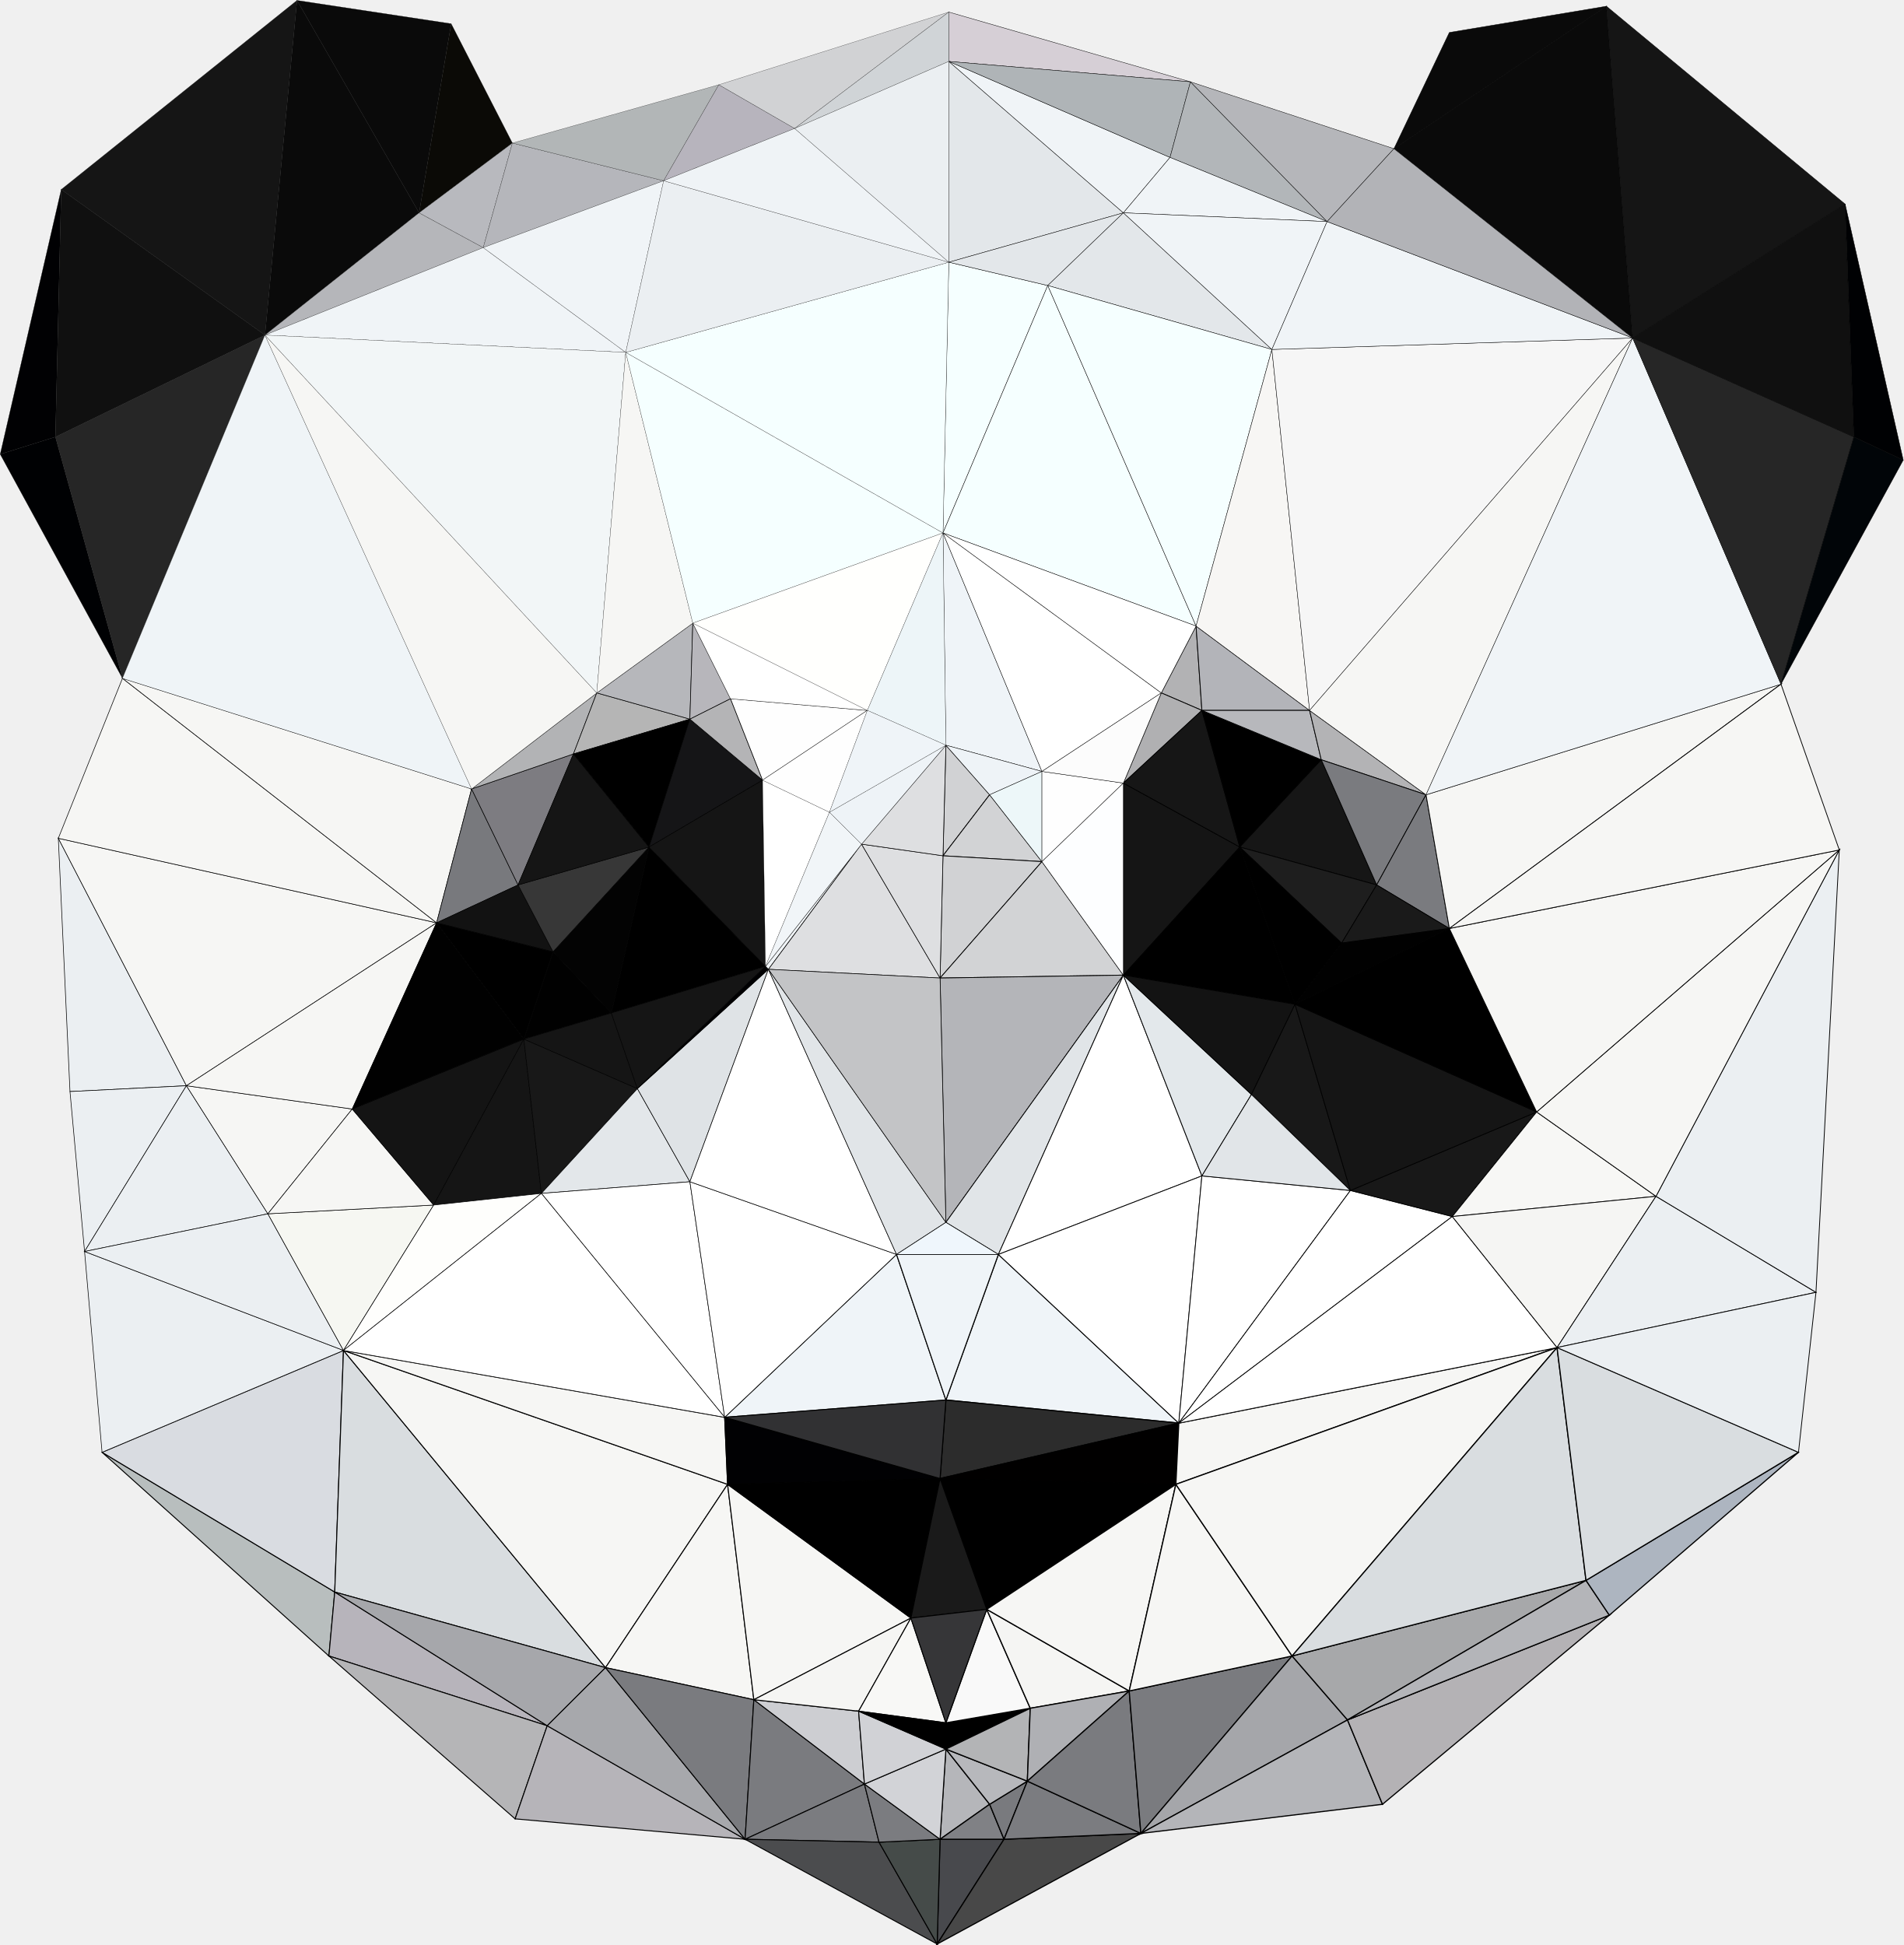
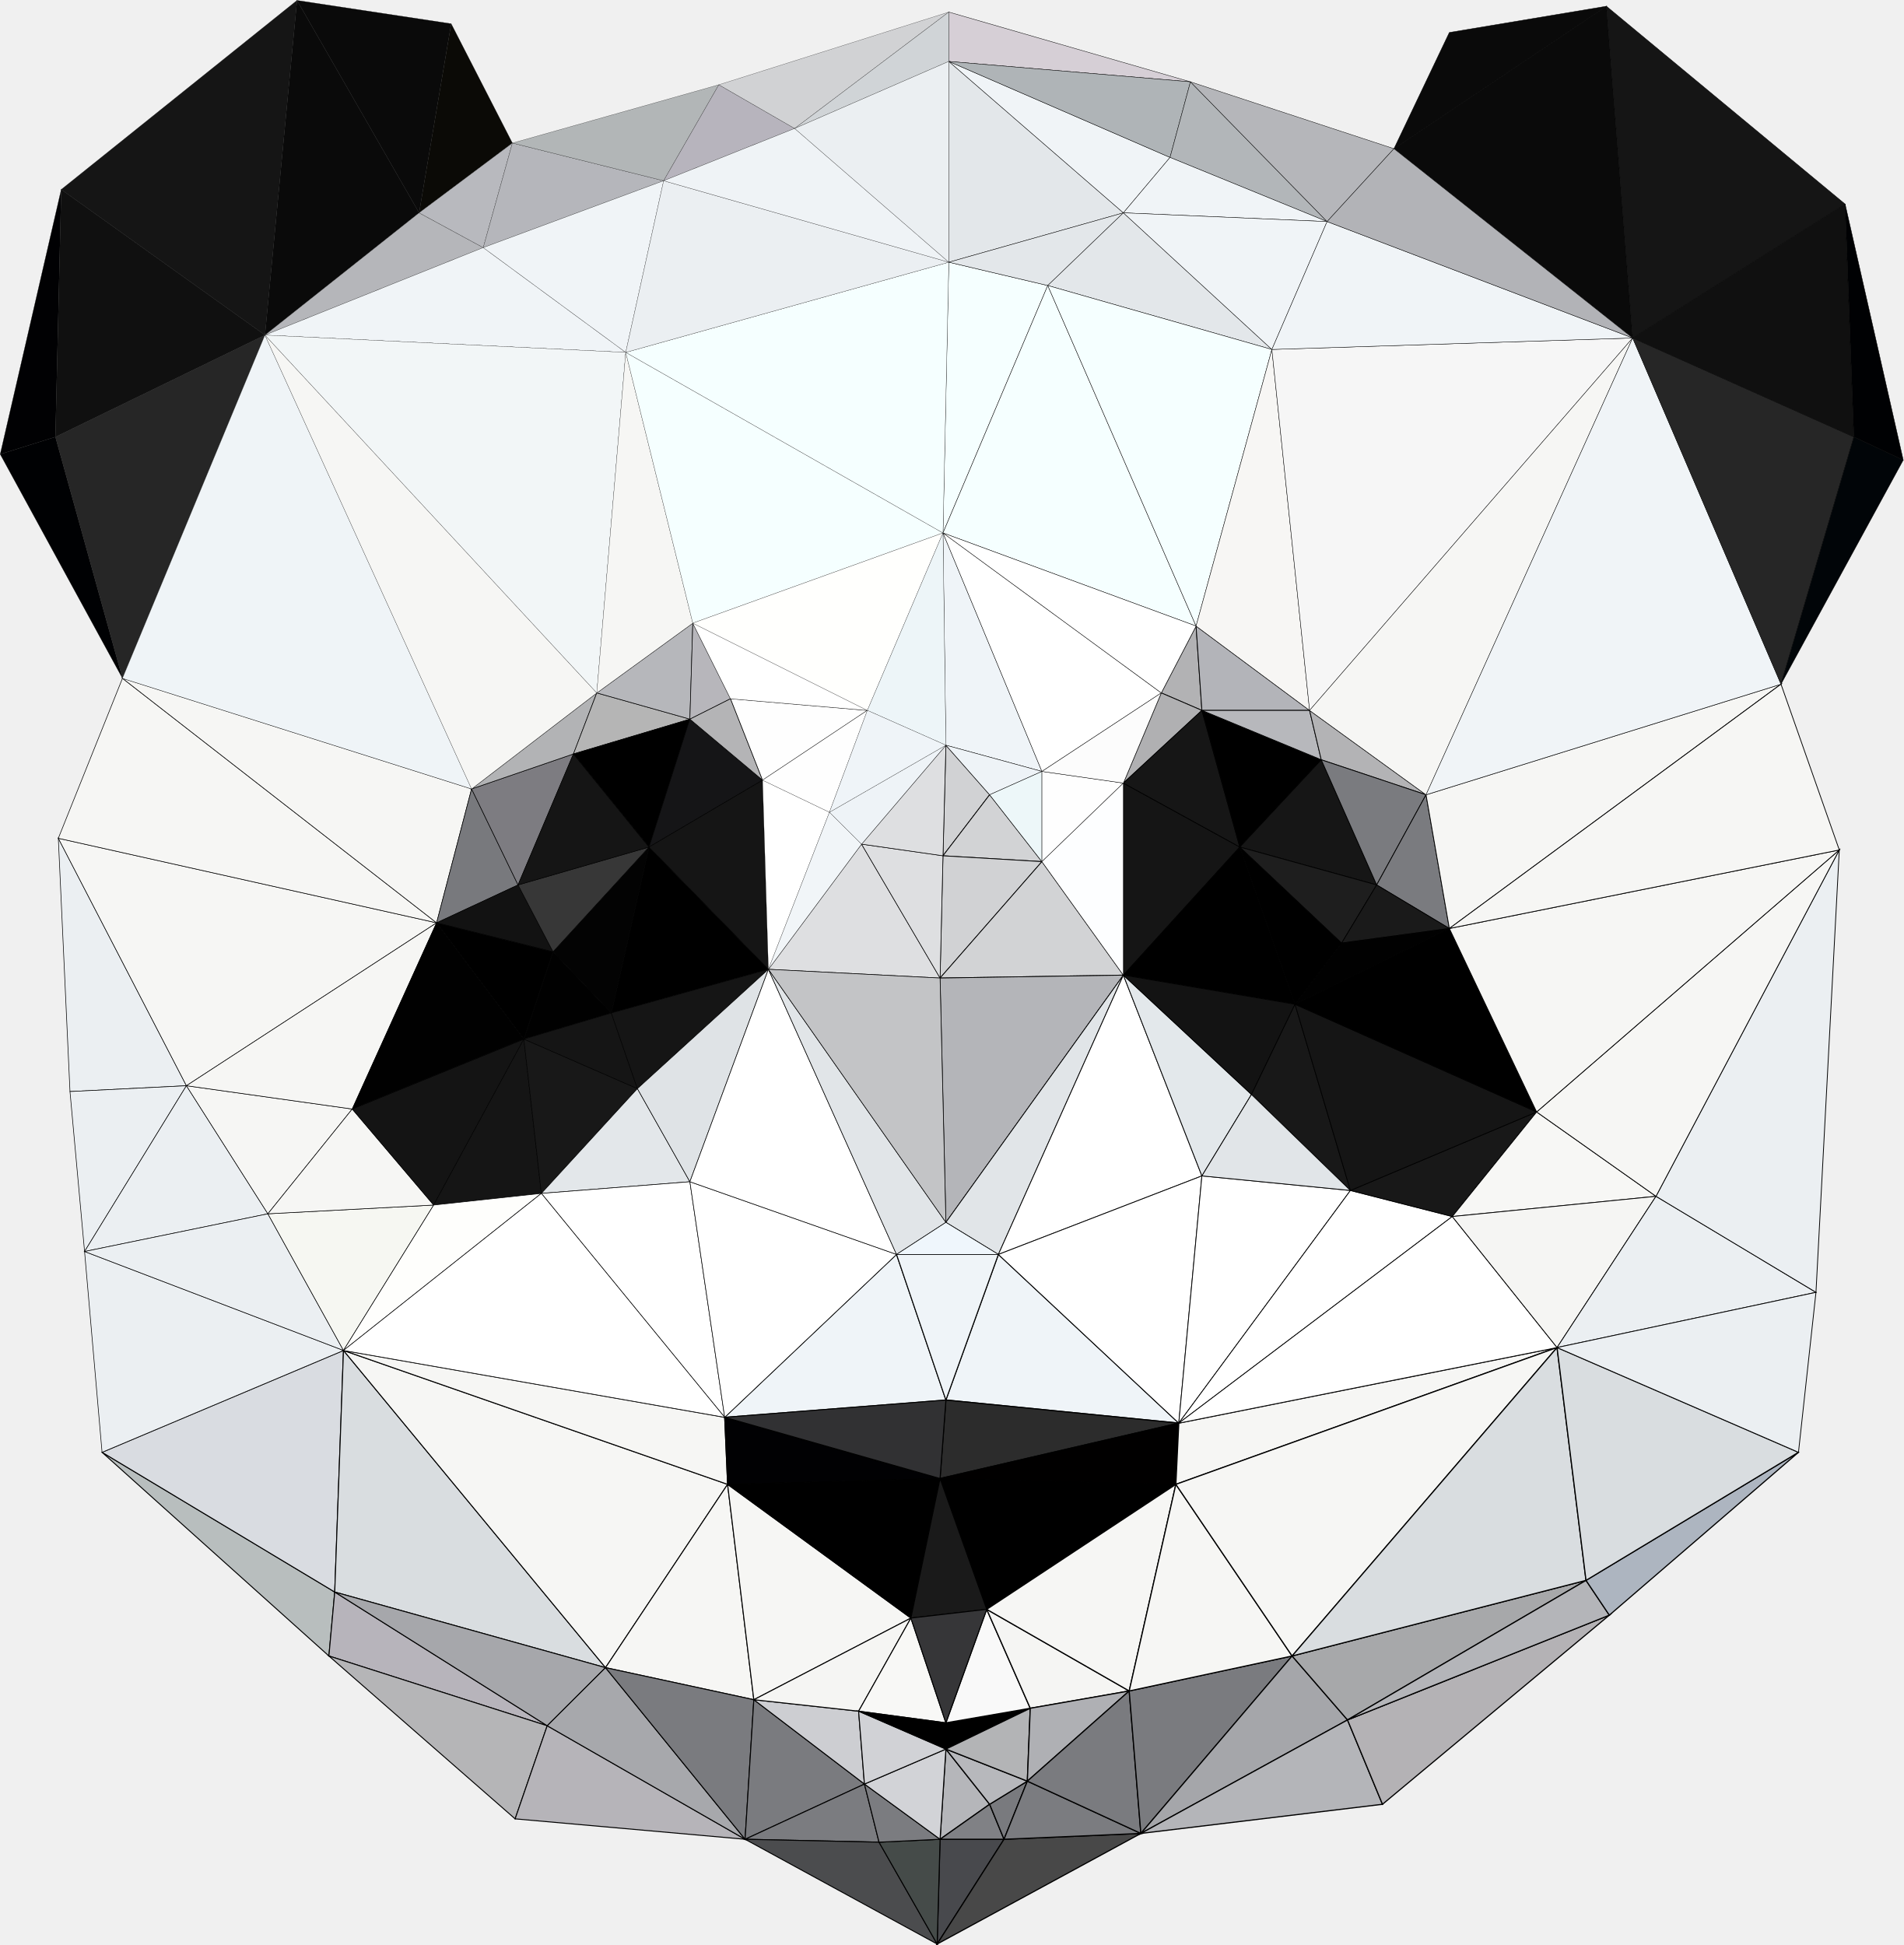
<svg xmlns="http://www.w3.org/2000/svg" version="1.1" baseProfile="tiny" id="图层_1" x="0px" y="0px" viewBox="0 0 979.1 1000.7" xml:space="preserve">
  <g>
    <g>
      <polygon fill="#B5B6BA" stroke="#000000" stroke-width="0.6" stroke-miterlimit="10" points="486.6,899.9 483.6,946.3     509.1,928.3   " />
      <polygon fill="#48494D" stroke="#000000" stroke-width="0.6" stroke-miterlimit="10" points="483.6,946.3 482.1,1000.2     516.5,946.3   " />
      <polygon fill="#808185" stroke="#000000" stroke-width="0.6" stroke-miterlimit="10" points="509.1,928.3 483.6,946.3     516.5,946.3   " />
      <polygon fill="#797A7E" stroke="#000000" stroke-width="0.6" stroke-miterlimit="10" points="509.1,928.3 516.5,946.3     528.5,916.4   " />
      <polygon fill="#B7B8BC" stroke="#000000" stroke-width="0.6" stroke-miterlimit="10" points="486.6,899.9 509.1,928.3     528.5,916.4   " />
      <polygon stroke="#000000" stroke-width="0.6" stroke-miterlimit="10" points="486.6,886.4 486.6,899.9 530,878.9   " />
      <polygon fill="#B3B4B6" stroke="#000000" stroke-width="0.6" stroke-miterlimit="10" points="486.6,899.9 528.5,916.4 530,878.9       " />
      <polygon fill="#F9F9F9" stroke="#000000" stroke-width="0.6" stroke-miterlimit="10" points="507.6,828 486.6,886.4 530,878.9       " />
      <polygon fill="#F5F5F3" stroke="#000000" stroke-width="0.6" stroke-miterlimit="10" points="507.6,828 530,878.9 580.9,870   " />
      <polygon fill="#AFB0B4" stroke="#000000" stroke-width="0.6" stroke-miterlimit="10" points="530,878.9 528.5,916.4 580.9,870       " />
      <polygon fill="#484848" stroke="#000000" stroke-width="0.6" stroke-miterlimit="10" points="516.5,946.3 482.1,1000.2     586.9,943.3   " />
      <polygon fill="#7B7C80" stroke="#000000" stroke-width="0.6" stroke-miterlimit="10" points="528.5,916.4 516.5,946.3     586.9,943.3   " />
      <polygon fill="#7A7B7F" stroke="#000000" stroke-width="0.6" stroke-miterlimit="10" points="580.9,870 528.5,916.4 586.9,943.3       " />
      <polygon stroke="#000000" stroke-width="0.6" stroke-miterlimit="10" points="483.6,760.7 507.6,828 604.9,763.7   " />
      <polygon fill="#F6F6F4" stroke="#000000" stroke-width="0.6" stroke-miterlimit="10" points="507.6,828 580.9,870 604.9,763.7       " />
      <polygon fill="#EFF4F8" stroke="#000000" stroke-width="0.6" stroke-miterlimit="10" points="513.6,645.4 486.6,720.3     606.4,732.2   " />
      <polygon fill="#2C2C2C" stroke="#000000" stroke-width="0.6" stroke-miterlimit="10" points="486.6,720.3 483.6,760.7     606.4,732.2   " />
      <polygon fill="#010000" stroke="#000000" stroke-width="0.6" stroke-miterlimit="10" points="483.6,760.7 604.9,763.7     606.4,732.2   " />
      <polygon fill="#7A7B7F" stroke="#000000" stroke-width="0.6" stroke-miterlimit="10" points="580.9,870 586.9,943.3 664.7,852       " />
      <polygon fill="#F6F6F4" stroke="#000000" stroke-width="0.6" stroke-miterlimit="10" points="604.9,763.7 580.9,870 664.7,852       " />
      <polygon fill="#A5A6AA" stroke="#000000" stroke-width="0.6" stroke-miterlimit="10" points="664.7,852 586.9,943.3 693.2,884.9       " />
      <polygon fill="#B4B5B9" stroke="#000000" stroke-width="0.6" stroke-miterlimit="10" points="693.2,884.9 586.9,943.3     711.2,928.3   " />
      <polygon fill="#F6F6F4" stroke="#000000" stroke-width="0.6" stroke-miterlimit="10" points="606.4,732.2 604.9,763.7 801,693.3       " />
      <polygon fill="#F6F6F4" stroke="#000000" stroke-width="0.6" stroke-miterlimit="10" points="604.9,763.7 664.7,852 801,693.3       " />
      <polygon fill="#A7A8AA" stroke="#000000" stroke-width="0.6" stroke-miterlimit="10" points="664.7,852 693.2,884.9 815.9,813.1       " />
      <polygon fill="#D9DDE0" stroke="#000000" stroke-width="0.6" stroke-miterlimit="10" points="801,693.3 664.7,852 815.9,813.1       " />
      <polygon fill="#B4B2B5" stroke="#000000" stroke-width="0.6" stroke-miterlimit="10" points="693.2,884.9 711.2,928.3 827.9,831       " />
      <polygon fill="#B4B5B9" stroke="#000000" stroke-width="0.6" stroke-miterlimit="10" points="815.9,813.1 693.2,884.9 827.9,831       " />
      <polygon fill="#ADB5C0" stroke="#000000" stroke-width="0.6" stroke-miterlimit="10" points="815.9,813.1 827.9,831 925.2,747.2       " />
      <polygon fill="#D9DDE0" stroke="#000000" stroke-width="0.6" stroke-miterlimit="10" points="801,693.3 815.9,813.1 925.2,747.2       " />
    </g>
    <g>
      <polygon fill="#B8BEBE" stroke="#000000" stroke-width="0.5" stroke-miterlimit="10" points="52.5,747.2 169.2,852 172.2,819.1       " />
      <polygon fill="#D9DCE1" stroke="#000000" stroke-width="0.5" stroke-miterlimit="10" points="52.5,747.2 172.2,819.1 176.7,694.8       " />
      <polygon fill="#B7B4BB" stroke="#000000" stroke-width="0.5" stroke-miterlimit="10" points="172.2,819.1 169.2,852 281.5,887.9       " />
      <polygon fill="#B5B5B7" stroke="#000000" stroke-width="0.5" stroke-miterlimit="10" points="169.2,852 265,935.8 281.5,887.9       " />
      <polygon fill="#D9DDE0" stroke="#000000" stroke-width="0.5" stroke-miterlimit="10" points="176.7,694.8 172.2,819.1 311.5,858       " />
      <polygon fill="#A6A7AB" stroke="#000000" stroke-width="0.5" stroke-miterlimit="10" points="172.2,819.1 281.5,887.9 311.5,858       " />
      <polygon fill="#F6F6F4" stroke="#000000" stroke-width="0.5" stroke-miterlimit="10" points="176.7,694.8 311.5,858 374.3,763.7       " />
      <polygon fill="#F6F6F4" stroke="#000000" stroke-width="0.5" stroke-miterlimit="10" points="372.8,729.2 176.7,694.8     374.3,763.7   " />
      <polygon fill="#B6B4B9" stroke="#000000" stroke-width="0.5" stroke-miterlimit="10" points="281.5,887.9 265,935.8 383.3,946.3       " />
      <polygon fill="#A7A8AC" stroke="#000000" stroke-width="0.5" stroke-miterlimit="10" points="311.5,858 281.5,887.9 383.3,946.3       " />
      <polygon fill="#F6F6F4" stroke="#000000" stroke-width="0.5" stroke-miterlimit="10" points="374.3,763.7 311.5,858 387.8,874.5       " />
      <polygon fill="#7A7B7F" stroke="#000000" stroke-width="0.5" stroke-miterlimit="10" points="311.5,858 383.3,946.3 387.8,874.5       " />
      <polygon fill="#7A7B7F" stroke="#000000" stroke-width="0.5" stroke-miterlimit="10" points="387.8,874.5 383.3,946.3     444.7,917.9   " />
      <polygon fill="#CDCED2" stroke="#000000" stroke-width="0.5" stroke-miterlimit="10" points="441.7,880.4 387.8,874.5     444.7,917.9   " />
      <polygon fill="#7B7C80" stroke="#000000" stroke-width="0.5" stroke-miterlimit="10" points="444.7,917.9 383.3,946.3     452.2,947.8   " />
      <polygon fill="#F6F6F4" stroke="#000000" stroke-width="0.5" stroke-miterlimit="10" points="374.3,763.7 387.8,874.5     468.6,832.5   " />
      <polygon fill="#F5F5F3" stroke="#000000" stroke-width="0.5" stroke-miterlimit="10" points="387.8,874.5 441.7,880.4     468.6,832.5   " />
      <polygon fill="#4B4C4E" stroke="#000000" stroke-width="0.5" stroke-miterlimit="10" points="452.2,947.8 383.3,946.3     482.1,1000.2   " />
      <polygon fill="#010103" stroke="#000000" stroke-width="0.5" stroke-miterlimit="10" points="372.8,729.2 374.3,763.7     483.6,760.7   " />
      <polygon stroke="#000000" stroke-width="0.5" stroke-miterlimit="10" points="374.3,763.7 468.6,832.5 483.6,760.7   " />
      <polygon fill="#454B49" stroke="#000000" stroke-width="0.5" stroke-miterlimit="10" points="452.2,947.8 482.1,1000.2     483.6,946.3   " />
      <polygon fill="#7B7C80" stroke="#000000" stroke-width="0.5" stroke-miterlimit="10" points="444.7,917.9 452.2,947.8     483.6,946.3   " />
      <polygon fill="#F8F8F6" stroke="#000000" stroke-width="0.5" stroke-miterlimit="10" points="468.6,832.5 441.7,880.4     486.6,886.4   " />
      <polygon fill="#EFF4F8" stroke="#000000" stroke-width="0.5" stroke-miterlimit="10" points="461.2,645.4 372.8,729.2     486.6,720.3   " />
      <polygon fill="#313133" stroke="#000000" stroke-width="0.5" stroke-miterlimit="10" points="372.8,729.2 483.6,760.7     486.6,720.3   " />
      <polygon fill="#D2D3D7" stroke="#000000" stroke-width="0.5" stroke-miterlimit="10" points="444.7,917.9 483.6,946.3     486.6,899.9   " />
      <polygon fill="#D1D2D6" stroke="#000000" stroke-width="0.5" stroke-miterlimit="10" points="441.7,880.4 444.7,917.9     486.6,899.9   " />
      <polygon stroke="#000000" stroke-width="0.5" stroke-miterlimit="10" points="486.6,886.4 441.7,880.4 486.6,899.9   " />
      <polygon fill="#1A1A1A" stroke="#000000" stroke-width="0.5" stroke-miterlimit="10" points="483.6,760.7 468.6,832.5 507.6,828       " />
      <polygon fill="#363638" stroke="#000000" stroke-width="0.5" stroke-miterlimit="10" points="468.6,832.5 486.6,886.4 507.6,828       " />
      <polygon fill="#EFF4F8" stroke="#000000" stroke-width="0.5" stroke-miterlimit="10" points="461.2,645.4 486.6,720.3     513.6,645.4   " />
    </g>
    <g>
      <polygon fill="#D1D2D4" stroke="#000000" stroke-width="0.4" stroke-miterlimit="10" points="486.6,383.4 485.1,440.3     509.1,408.9   " />
      <polygon fill="#D2D3D5" stroke="#000000" stroke-width="0.4" stroke-miterlimit="10" points="509.1,408.9 485.1,440.3 536,443.3       " />
      <polygon fill="#D1D2D4" stroke="#000000" stroke-width="0.4" stroke-miterlimit="10" points="485.1,440.3 483.6,503.2 536,443.3       " />
      <polygon fill="#D2D3D5" stroke="#000000" stroke-width="0.4" stroke-miterlimit="10" points="536,443.3 483.6,503.2 577.9,501.7       " />
      <polygon fill="#B4B5B9" stroke="#000000" stroke-width="0.4" stroke-miterlimit="10" points="483.6,503.2 486.6,628.9     577.9,501.7   " />
      <polygon fill="#E1E5E8" stroke="#000000" stroke-width="0.4" stroke-miterlimit="10" points="486.6,628.9 513.6,645.4     577.9,501.7   " />
      <polygon fill="#FFFFFF" stroke="#000000" stroke-width="0.4" stroke-miterlimit="10" points="577.9,501.7 513.6,645.4 618.3,605       " />
      <polygon fill="#FFFFFF" stroke="#000000" stroke-width="0.4" stroke-miterlimit="10" points="513.6,645.4 606.4,732.2 618.3,605       " />
      <polygon fill="#B2B2B4" stroke="#000000" stroke-width="0.4" stroke-miterlimit="10" points="615.3,322.1 597.4,356.5     618.3,365.5   " />
      <polygon fill="#B0B0B2" stroke="#000000" stroke-width="0.4" stroke-miterlimit="10" points="597.4,356.5 577.9,402.9     618.3,365.5   " />
      <polygon fill="#151515" stroke="#000000" stroke-width="0.4" stroke-miterlimit="10" points="577.9,402.9 577.9,501.7     637.8,435.8   " />
      <polygon fill="#161616" stroke="#000000" stroke-width="0.4" stroke-miterlimit="10" points="618.3,365.5 577.9,402.9     637.8,435.8   " />
      <polygon fill="#E3E8EB" stroke="#000000" stroke-width="0.4" stroke-miterlimit="10" points="577.9,501.7 618.3,605 643.8,563.1       " />
      <polygon stroke="#000000" stroke-width="0.4" stroke-miterlimit="10" points="637.8,435.8 577.9,501.7 666.2,516.7   " />
      <polygon fill="#131313" stroke="#000000" stroke-width="0.4" stroke-miterlimit="10" points="577.9,501.7 643.8,563.1     666.2,516.7   " />
      <polygon fill="#B3B4B9" stroke="#000000" stroke-width="0.4" stroke-miterlimit="10" points="615.3,322.1 618.3,365.5     673.7,365.5   " />
      <polygon stroke="#000000" stroke-width="0.4" stroke-miterlimit="10" points="618.3,365.5 637.8,435.8 679.7,390.9   " />
      <polygon fill="#B7B8BC" stroke="#000000" stroke-width="0.4" stroke-miterlimit="10" points="673.7,365.5 618.3,365.5     679.7,390.9   " />
      <polygon stroke="#000000" stroke-width="0.4" stroke-miterlimit="10" points="637.8,435.8 666.2,516.7 690.2,485.2   " />
      <polygon fill="#181818" stroke="#000000" stroke-width="0.4" stroke-miterlimit="10" points="666.2,516.7 643.8,563.1     694.7,612.5   " />
      <polygon fill="#FFFFFF" stroke="#000000" stroke-width="0.4" stroke-miterlimit="10" points="618.3,605 606.4,732.2 694.7,612.5       " />
      <polygon fill="#E1E5E8" stroke="#000000" stroke-width="0.4" stroke-miterlimit="10" points="643.8,563.1 618.3,605 694.7,612.5       " />
      <polygon fill="#161616" stroke="#000000" stroke-width="0.4" stroke-miterlimit="10" points="679.7,390.9 637.8,435.8     708.2,455.3   " />
      <polygon fill="#1E1E1E" stroke="#000000" stroke-width="0.4" stroke-miterlimit="10" points="637.8,435.8 690.2,485.2     708.2,455.3   " />
      <polygon fill="#B3B3B5" stroke="#000000" stroke-width="0.4" stroke-miterlimit="10" points="673.7,365.5 679.7,390.9     733.6,408.9   " />
      <polygon fill="#7A7B7F" stroke="#000000" stroke-width="0.4" stroke-miterlimit="10" points="679.7,390.9 708.2,455.3     733.6,408.9   " />
      <polygon fill="#7A7B7F" stroke="#000000" stroke-width="0.4" stroke-miterlimit="10" points="733.6,408.9 708.2,455.3     745.6,477.7   " />
      <polygon fill="#1A1A1A" stroke="#000000" stroke-width="0.4" stroke-miterlimit="10" points="708.2,455.3 690.2,485.2     745.6,477.7   " />
      <polygon fill="#010101" stroke="#000000" stroke-width="0.4" stroke-miterlimit="10" points="690.2,485.2 666.2,516.7     745.6,477.7   " />
      <polygon fill="#FFFFFF" stroke="#000000" stroke-width="0.4" stroke-miterlimit="10" points="694.7,612.5 606.4,732.2     747.1,625.9   " />
      <polygon fill="#181818" stroke="#000000" stroke-width="0.4" stroke-miterlimit="10" points="694.7,612.5 747.1,625.9     790.5,572.1   " />
      <polygon fill="#151515" stroke="#000000" stroke-width="0.4" stroke-miterlimit="10" points="666.2,516.7 694.7,612.5     790.5,572.1   " />
      <polygon stroke="#000000" stroke-width="0.4" stroke-miterlimit="10" points="745.6,477.7 666.2,516.7 790.5,572.1   " />
      <polygon fill="#FFFFFF" stroke="#000000" stroke-width="0.4" stroke-miterlimit="10" points="747.1,625.9 606.4,732.2 801,693.3       " />
      <polygon fill="#F7F7F5" stroke="#000000" stroke-width="0.4" stroke-miterlimit="10" points="790.5,572.1 747.1,625.9     851.9,615.5   " />
      <polygon fill="#F5F5F3" stroke="#000000" stroke-width="0.4" stroke-miterlimit="10" points="747.1,625.9 801,693.3 851.9,615.5       " />
      <polygon fill="#F6F6F4" stroke="#000000" stroke-width="0.4" stroke-miterlimit="10" points="733.6,408.9 745.6,477.7 916.2,352       " />
      <polygon fill="#EBEFF2" stroke="#000000" stroke-width="0.4" stroke-miterlimit="10" points="851.9,615.5 801,693.3 934.2,664.9       " />
      <polygon fill="#EBEFF2" stroke="#000000" stroke-width="0.4" stroke-miterlimit="10" points="801,693.3 925.2,747.2 934.2,664.9       " />
      <polygon fill="#EBEFF2" stroke="#000000" stroke-width="0.4" stroke-miterlimit="10" points="851.9,615.5 934.2,664.9     946.2,437.3   " />
      <polygon fill="#F6F6F4" stroke="#000000" stroke-width="0.4" stroke-miterlimit="10" points="790.5,572.1 851.9,615.5     946.2,437.3   " />
      <polygon fill="#F6F6F4" stroke="#000000" stroke-width="0.4" stroke-miterlimit="10" points="745.6,477.7 790.5,572.1     946.2,437.3   " />
      <polygon fill="#F6F6F4" stroke="#000000" stroke-width="0.4" stroke-miterlimit="10" points="916.2,352 745.6,477.7 946.2,437.3       " />
    </g>
    <g>
      <polygon fill="#EBEFF2" stroke="#000000" stroke-width="0.3" stroke-miterlimit="10" points="30,431.3 36,561.6 95.9,558.6   " />
      <polygon fill="#EBEFF2" stroke="#000000" stroke-width="0.3" stroke-miterlimit="10" points="36,561.6 43.5,643.9 95.9,558.6       " />
      <polygon fill="#EBEFF2" stroke="#000000" stroke-width="0.3" stroke-miterlimit="10" points="95.9,558.6 43.5,643.9 137.8,624.5       " />
      <polygon fill="#EBEFF2" stroke="#000000" stroke-width="0.3" stroke-miterlimit="10" points="43.5,643.9 52.5,747.2 176.7,694.8       " />
      <polygon fill="#EBEFF2" stroke="#000000" stroke-width="0.3" stroke-miterlimit="10" points="137.8,624.5 43.5,643.9 176.7,694.8       " />
      <polygon fill="#F6F6F4" stroke="#000000" stroke-width="0.3" stroke-miterlimit="10" points="95.9,558.6 137.8,624.5 181.2,570.6       " />
      <polygon fill="#F6F7F2" stroke="#000000" stroke-width="0.3" stroke-miterlimit="10" points="137.8,624.5 176.7,694.8 223.1,620       " />
      <polygon fill="#F6F6F4" stroke="#000000" stroke-width="0.3" stroke-miterlimit="10" points="181.2,570.6 137.8,624.5 223.1,620       " />
      <polygon fill="#F6F6F4" stroke="#000000" stroke-width="0.3" stroke-miterlimit="10" points="30,431.3 95.9,558.6 224.6,474.8       " />
      <polygon fill="#F6F6F4" stroke="#000000" stroke-width="0.3" stroke-miterlimit="10" points="95.9,558.6 181.2,570.6 224.6,474.8       " />
      <polygon fill="#F6F6F4" stroke="#000000" stroke-width="0.3" stroke-miterlimit="10" points="63,349 30,431.3 224.6,474.8   " />
      <polygon fill="#F6F6F4" stroke="#000000" stroke-width="0.3" stroke-miterlimit="10" points="63,349 224.6,474.8 242.6,405.9       " />
      <polygon fill="#78797D" stroke="#000000" stroke-width="0.3" stroke-miterlimit="10" points="242.6,405.9 224.6,474.8     266.5,455.3   " />
      <polygon fill="#141414" stroke="#000000" stroke-width="0.3" stroke-miterlimit="10" points="181.2,570.6 223.1,620 269.5,534.6       " />
      <polygon fill="#010101" stroke="#000000" stroke-width="0.3" stroke-miterlimit="10" points="224.6,474.8 181.2,570.6     269.5,534.6   " />
      <polygon fill="#151515" stroke="#000000" stroke-width="0.3" stroke-miterlimit="10" points="269.5,534.6 223.1,620 278.5,614       " />
      <polygon fill="#FEFEFC" stroke="#000000" stroke-width="0.3" stroke-miterlimit="10" points="223.1,620 176.7,694.8 278.5,614       " />
      <polygon fill="#121212" stroke="#000000" stroke-width="0.3" stroke-miterlimit="10" points="266.5,455.3 224.6,474.8     284.5,489.7   " />
      <polygon stroke="#000000" stroke-width="0.3" stroke-miterlimit="10" points="224.6,474.8 269.5,534.6 284.5,489.7   " />
      <polygon fill="#7D7C81" stroke="#000000" stroke-width="0.3" stroke-miterlimit="10" points="242.6,405.9 266.5,455.3 295,387.9       " />
      <polygon fill="#B2B3B5" stroke="#000000" stroke-width="0.3" stroke-miterlimit="10" points="242.6,405.9 295,387.9 307,356.5       " />
      <polygon fill="#010101" stroke="#000000" stroke-width="0.3" stroke-miterlimit="10" points="284.5,489.7 269.5,534.6     314.5,521.2   " />
      <polygon fill="#181818" stroke="#000000" stroke-width="0.3" stroke-miterlimit="10" points="269.5,534.6 278.5,614 327.9,560.1       " />
      <polygon fill="#151515" stroke="#000000" stroke-width="0.3" stroke-miterlimit="10" points="314.5,521.2 269.5,534.6     327.9,560.1   " />
      <polygon fill="#030303" stroke="#000000" stroke-width="0.3" stroke-miterlimit="10" points="284.5,489.7 314.5,521.2     333.9,435.8   " />
      <polygon fill="#373737" stroke="#000000" stroke-width="0.3" stroke-miterlimit="10" points="266.5,455.3 284.5,489.7     333.9,435.8   " />
      <polygon fill="#151515" stroke="#000000" stroke-width="0.3" stroke-miterlimit="10" points="295,387.9 266.5,455.3 333.9,435.8       " />
      <polygon fill="#B5B5B5" stroke="#000000" stroke-width="0.3" stroke-miterlimit="10" points="307,356.5 295,387.9 354.9,370   " />
      <polygon stroke="#000000" stroke-width="0.3" stroke-miterlimit="10" points="295,387.9 333.9,435.8 354.9,370   " />
      <polygon fill="#E3E7EA" stroke="#000000" stroke-width="0.3" stroke-miterlimit="10" points="327.9,560.1 278.5,614 354.9,608       " />
      <polygon fill="#B6B7BB" stroke="#000000" stroke-width="0.3" stroke-miterlimit="10" points="307,356.5 354.9,370 356.4,320.6       " />
      <polygon fill="#FFFFFF" stroke="#000000" stroke-width="0.3" stroke-miterlimit="10" points="354.9,608 278.5,614 372.8,729.2       " />
      <polygon fill="#FFFFFF" stroke="#000000" stroke-width="0.3" stroke-miterlimit="10" points="278.5,614 176.7,694.8 372.8,729.2       " />
      <polygon fill="#B7B6BB" stroke="#000000" stroke-width="0.3" stroke-miterlimit="10" points="356.4,320.6 354.9,370 375.8,359.5       " />
      <polygon fill="#151517" stroke="#000000" stroke-width="0.3" stroke-miterlimit="10" points="354.9,370 333.9,435.8 392.3,401.4       " />
      <polygon fill="#B4B4B6" stroke="#000000" stroke-width="0.3" stroke-miterlimit="10" points="375.8,359.5 354.9,370 392.3,401.4       " />
-       <polygon stroke="#000000" stroke-width="0.3" stroke-miterlimit="10" points="333.9,435.8 314.5,521.2 393.8,497.2   " />
-       <polygon fill="#151515" stroke="#000000" stroke-width="0.3" stroke-miterlimit="10" points="392.3,401.4 333.9,435.8     393.8,497.2   " />
-       <polygon fill="#151515" stroke="#000000" stroke-width="0.3" stroke-miterlimit="10" points="314.5,521.2 327.9,560.1     393.8,497.2   " />
+       <polygon stroke="#000000" stroke-width="0.3" stroke-miterlimit="10" points="333.9,435.8 314.5,521.2 395.3,498.7   " />
+       <polygon fill="#151515" stroke="#000000" stroke-width="0.3" stroke-miterlimit="10" points="392.3,401.4 333.9,435.8     395.3,498.7   " />
+       <polygon fill="#151515" stroke="#000000" stroke-width="0.3" stroke-miterlimit="10" points="314.5,521.2 327.9,560.1     395.3,498.7   " />
      <polygon fill="#DFE3E6" stroke="#000000" stroke-width="0.3" stroke-miterlimit="10" points="327.9,560.1 354.9,608 395.3,498.7       " />
-       <polygon fill="#000002" stroke="#000000" stroke-width="0.3" stroke-miterlimit="10" points="393.8,497.2 327.9,560.1     395.3,498.7   " />
-       <polygon fill="#EFF3F6" stroke="#000000" stroke-width="0.3" stroke-miterlimit="10" points="393.8,497.2 395.3,498.7     443.2,434.3   " />
      <polygon fill="#FEFEFE" stroke="#000000" stroke-width="0.3" stroke-miterlimit="10" points="375.8,359.5 392.3,401.4     446.2,365.5   " />
      <polygon fill="#FFFFFF" stroke="#000000" stroke-width="0.3" stroke-miterlimit="10" points="354.9,608 372.8,729.2 461.2,645.4       " />
      <polygon fill="#FFFFFF" stroke="#000000" stroke-width="0.3" stroke-miterlimit="10" points="395.3,498.7 354.9,608 461.2,645.4       " />
      <polygon fill="#DEDFE1" stroke="#000000" stroke-width="0.3" stroke-miterlimit="10" points="443.2,434.3 395.3,498.7     483.6,503.2   " />
      <polygon fill="#DEDFE1" stroke="#000000" stroke-width="0.3" stroke-miterlimit="10" points="443.2,434.3 483.6,503.2     485.1,440.3   " />
      <polygon fill="#DEDFE1" stroke="#000000" stroke-width="0.3" stroke-miterlimit="10" points="443.2,434.3 485.1,440.3     486.6,383.4   " />
      <polygon fill="#E1E5E8" stroke="#000000" stroke-width="0.3" stroke-miterlimit="10" points="395.3,498.7 461.2,645.4     486.6,628.9   " />
      <polygon fill="#C3C4C6" stroke="#000000" stroke-width="0.3" stroke-miterlimit="10" points="483.6,503.2 395.3,498.7     486.6,628.9   " />
      <polygon fill="#EFF6FC" stroke="#000000" stroke-width="0.3" stroke-miterlimit="10" points="486.6,628.9 461.2,645.4     513.6,645.4   " />
    </g>
    <g>
      <polygon fill="#EFF4F8" stroke="#000000" stroke-width="0.2" stroke-miterlimit="10" points="485.1,274.2 486.6,383.4 536,396.9       " />
      <polygon fill="#EEF3F7" stroke="#000000" stroke-width="0.2" stroke-miterlimit="10" points="486.6,383.4 509.1,408.9 536,396.9       " />
      <polygon fill="#EDF7F9" stroke="#000000" stroke-width="0.2" stroke-miterlimit="10" points="536,396.9 509.1,408.9 536,443.3       " />
      <polygon fill="#F5FFFF" stroke="#000000" stroke-width="0.2" stroke-miterlimit="10" points="488.1,134.9 485.1,274.2 539,146.9       " />
      <polygon fill="#FEFEFE" stroke="#000000" stroke-width="0.2" stroke-miterlimit="10" points="536,396.9 536,443.3 577.9,402.9       " />
      <polygon fill="#FDFEFF" stroke="#000000" stroke-width="0.2" stroke-miterlimit="10" points="536,443.3 577.9,501.7 577.9,402.9       " />
      <polygon fill="#E3E7EA" stroke="#000000" stroke-width="0.2" stroke-miterlimit="10" points="488.1,31.6 488.1,134.9 577.9,109.5       " />
      <polygon fill="#E3E7EA" stroke="#000000" stroke-width="0.2" stroke-miterlimit="10" points="488.1,134.9 539,146.9 577.9,109.5       " />
      <polygon fill="#FFFFFF" stroke="#000000" stroke-width="0.2" stroke-miterlimit="10" points="485.1,274.2 536,396.9 597.4,356.5       " />
      <polygon fill="#FCFCFC" stroke="#000000" stroke-width="0.2" stroke-miterlimit="10" points="536,396.9 577.9,402.9 597.4,356.5       " />
      <polygon fill="#F0F4F7" stroke="#000000" stroke-width="0.2" stroke-miterlimit="10" points="488.1,31.6 577.9,109.5 601.9,81       " />
      <polygon fill="#D6CFD6" stroke="#000000" stroke-width="0.2" stroke-miterlimit="10" points="488.1,6.2 488.1,31.6 612.4,42.1       " />
      <polygon fill="#AFB4B7" stroke="#000000" stroke-width="0.2" stroke-miterlimit="10" points="488.1,31.6 601.9,81 612.4,42.1       " />
      <polygon fill="#F5FFFF" stroke="#000000" stroke-width="0.2" stroke-miterlimit="10" points="539,146.9 485.1,274.2 615.3,322.1       " />
      <polygon fill="#FFFFFF" stroke="#000000" stroke-width="0.2" stroke-miterlimit="10" points="485.1,274.2 597.4,356.5     615.3,322.1   " />
      <polygon fill="#E3E7EA" stroke="#000000" stroke-width="0.2" stroke-miterlimit="10" points="577.9,109.5 539,146.9 654.3,179.8       " />
      <polygon fill="#F5FFFF" stroke="#000000" stroke-width="0.2" stroke-miterlimit="10" points="539,146.9 615.3,322.1 654.3,179.8       " />
      <polygon fill="#F7F6F4" stroke="#000000" stroke-width="0.2" stroke-miterlimit="10" points="654.3,179.8 615.3,322.1     673.7,365.5   " />
      <polygon fill="#B2B6B9" stroke="#000000" stroke-width="0.2" stroke-miterlimit="10" points="612.4,42.1 601.9,81 682.7,114   " />
      <polygon fill="#F0F4F7" stroke="#000000" stroke-width="0.2" stroke-miterlimit="10" points="601.9,81 577.9,109.5 682.7,114       " />
      <polygon fill="#F0F4F7" stroke="#000000" stroke-width="0.2" stroke-miterlimit="10" points="577.9,109.5 654.3,179.8 682.7,114       " />
      <polygon fill="#B5B6BA" stroke="#000000" stroke-width="0.2" stroke-miterlimit="10" points="612.4,42.1 682.7,114 717.1,76.5       " />
      <polygon fill="#0A0A0A" stroke="#000000" stroke-width="0.2" stroke-miterlimit="10" points="745.6,16.7 717.1,76.5 826.4,3.2       " />
      <polygon fill="#0A0A0A" stroke="#000000" stroke-width="0.2" stroke-miterlimit="10" points="826.4,3.2 717.1,76.5 839.9,173.9       " />
      <polygon fill="#F6F6F6" stroke="#000000" stroke-width="0.2" stroke-miterlimit="10" points="654.3,179.8 673.7,365.5     839.9,173.9   " />
      <polygon fill="#F6F6F4" stroke="#000000" stroke-width="0.2" stroke-miterlimit="10" points="673.7,365.5 733.6,408.9     839.9,173.9   " />
      <polygon fill="#F0F4F7" stroke="#000000" stroke-width="0.2" stroke-miterlimit="10" points="682.7,114 654.3,179.8 839.9,173.9       " />
      <polygon fill="#B2B3B7" stroke="#000000" stroke-width="0.2" stroke-miterlimit="10" points="717.1,76.5 682.7,114 839.9,173.9       " />
      <polygon fill="#F0F4F7" stroke="#000000" stroke-width="0.2" stroke-miterlimit="10" points="839.9,173.9 733.6,408.9 916.2,352       " />
      <polygon fill="#151515" stroke="#000000" stroke-width="0.2" stroke-miterlimit="10" points="826.4,3.2 839.9,173.9 949.2,105       " />
      <polygon fill="#262626" stroke="#000000" stroke-width="0.2" stroke-miterlimit="10" points="839.9,173.9 916.2,352 953.7,224.8       " />
      <polygon fill="#101010" stroke="#000000" stroke-width="0.2" stroke-miterlimit="10" points="949.2,105 839.9,173.9 953.7,224.8       " />
      <polygon fill="#010508" stroke="#000000" stroke-width="0.2" stroke-miterlimit="10" points="953.7,224.8 916.2,352 979.1,236.7       " />
      <polygon fill="#000103" stroke="#000000" stroke-width="0.2" stroke-miterlimit="10" points="949.2,105 953.7,224.8 979.1,236.7       " />
    </g>
    <g>
      <polygon fill="#010103" stroke="#000000" stroke-width="0.1" stroke-miterlimit="10" points="0.1,233.7 28.5,224.8 31.5,97.5       " />
      <polygon fill="#000103" stroke="#000000" stroke-width="0.1" stroke-miterlimit="10" points="28.5,224.8 0.1,233.7 63,349   " />
      <polygon fill="#101010" stroke="#000000" stroke-width="0.1" stroke-miterlimit="10" points="31.5,97.5 28.5,224.8 136.3,172.4       " />
      <polygon fill="#262626" stroke="#000000" stroke-width="0.1" stroke-miterlimit="10" points="28.5,224.8 63,349 136.3,172.4   " />
      <polygon fill="#151515" stroke="#000000" stroke-width="0.1" stroke-miterlimit="10" points="31.5,97.5 136.3,172.4 152.8,0.2       " />
      <polygon fill="#0A0A0A" stroke="#000000" stroke-width="0.1" stroke-miterlimit="10" points="152.8,0.2 136.3,172.4 215.6,109.5       " />
      <polygon fill="#0A0A0A" stroke="#000000" stroke-width="0.1" stroke-miterlimit="10" points="152.8,0.2 215.6,109.5 232.1,12.2       " />
      <polygon fill="#EFF4F7" stroke="#000000" stroke-width="0.1" stroke-miterlimit="10" points="136.3,172.4 63,349 242.6,405.9       " />
      <polygon fill="#B5B6BA" stroke="#000000" stroke-width="0.1" stroke-miterlimit="10" points="215.6,109.5 136.3,172.4     248.6,127.4   " />
      <polygon fill="#0B0A06" stroke="#000000" stroke-width="0.1" stroke-miterlimit="10" points="232.1,12.2 215.6,109.5 263.6,73.6       " />
      <polygon fill="#B8B9BE" stroke="#000000" stroke-width="0.1" stroke-miterlimit="10" points="215.6,109.5 248.6,127.4 263.6,73.6       " />
      <polygon fill="#F6F6F4" stroke="#000000" stroke-width="0.1" stroke-miterlimit="10" points="136.3,172.4 242.6,405.9 307,356.5       " />
      <polygon fill="#F0F4F7" stroke="#000000" stroke-width="0.1" stroke-miterlimit="10" points="248.6,127.4 136.3,172.4     321.9,181.3   " />
      <polygon fill="#F2F6F7" stroke="#000000" stroke-width="0.1" stroke-miterlimit="10" points="136.3,172.4 307,356.5 321.9,181.3       " />
      <polygon fill="#B5B6BB" stroke="#000000" stroke-width="0.1" stroke-miterlimit="10" points="263.6,73.6 248.6,127.4 341.4,93       " />
      <polygon fill="#F0F4F7" stroke="#000000" stroke-width="0.1" stroke-miterlimit="10" points="248.6,127.4 321.9,181.3 341.4,93       " />
      <polygon fill="#F6F6F4" stroke="#000000" stroke-width="0.1" stroke-miterlimit="10" points="321.9,181.3 307,356.5 356.4,320.6       " />
      <polygon fill="#B2B6B7" stroke="#000000" stroke-width="0.1" stroke-miterlimit="10" points="263.6,73.6 341.4,93 369.8,43.6       " />
      <polygon fill="#B7B4BD" stroke="#000000" stroke-width="0.1" stroke-miterlimit="10" points="369.8,43.6 341.4,93 408.8,66.1       " />
-       <polygon fill="#FFFFFF" stroke="#000000" stroke-width="0.1" stroke-miterlimit="10" points="392.3,401.4 393.8,497.2     426.7,417.9   " />
-       <polygon fill="#F1F5F8" stroke="#000000" stroke-width="0.1" stroke-miterlimit="10" points="426.7,417.9 393.8,497.2     443.2,434.3   " />
+       <polygon fill="#FFFFFF" stroke="#000000" stroke-width="0.1" stroke-miterlimit="10" points="392.3,401.4 395.3,498.7     426.7,417.9   " />
+       <polygon fill="#F1F5F8" stroke="#000000" stroke-width="0.1" stroke-miterlimit="10" points="426.7,417.9 395.3,498.7     443.2,434.3   " />
      <polygon fill="#FEFEFE" stroke="#000000" stroke-width="0.1" stroke-miterlimit="10" points="392.3,401.4 426.7,417.9     446.2,365.5   " />
      <polygon fill="#FFFFFF" stroke="#000000" stroke-width="0.1" stroke-miterlimit="10" points="356.4,320.6 375.8,359.5     446.2,365.5   " />
      <polygon fill="#F5FFFF" stroke="#000000" stroke-width="0.1" stroke-miterlimit="10" points="321.9,181.3 356.4,320.6     485.1,274.2   " />
      <polygon fill="#FFFFFD" stroke="#000000" stroke-width="0.1" stroke-miterlimit="10" points="356.4,320.6 446.2,365.5     485.1,274.2   " />
      <polygon fill="#EDF5F8" stroke="#000000" stroke-width="0.1" stroke-miterlimit="10" points="485.1,274.2 446.2,365.5     486.6,383.4   " />
      <polygon fill="#EEF3F7" stroke="#000000" stroke-width="0.1" stroke-miterlimit="10" points="426.7,417.9 443.2,434.3     486.6,383.4   " />
      <polygon fill="#EFF4F8" stroke="#000000" stroke-width="0.1" stroke-miterlimit="10" points="446.2,365.5 426.7,417.9     486.6,383.4   " />
      <polygon fill="#D1D2D4" stroke="#000000" stroke-width="0.1" stroke-miterlimit="10" points="369.8,43.6 408.8,66.1 488.1,6.2       " />
      <polygon fill="#F5FFFF" stroke="#000000" stroke-width="0.1" stroke-miterlimit="10" points="321.9,181.3 485.1,274.2     488.1,134.9   " />
      <polygon fill="#EBEFF2" stroke="#000000" stroke-width="0.1" stroke-miterlimit="10" points="341.4,93 321.9,181.3 488.1,134.9       " />
      <polygon fill="#EFF3F6" stroke="#000000" stroke-width="0.1" stroke-miterlimit="10" points="408.8,66.1 341.4,93 488.1,134.9       " />
      <polygon fill="#D0D4D7" stroke="#000000" stroke-width="0.1" stroke-miterlimit="10" points="488.1,6.2 408.8,66.1 488.1,31.6       " />
      <polygon fill="#EBEFF2" stroke="#000000" stroke-width="0.1" stroke-miterlimit="10" points="408.8,66.1 488.1,134.9 488.1,31.6       " />
    </g>
  </g>
</svg>
